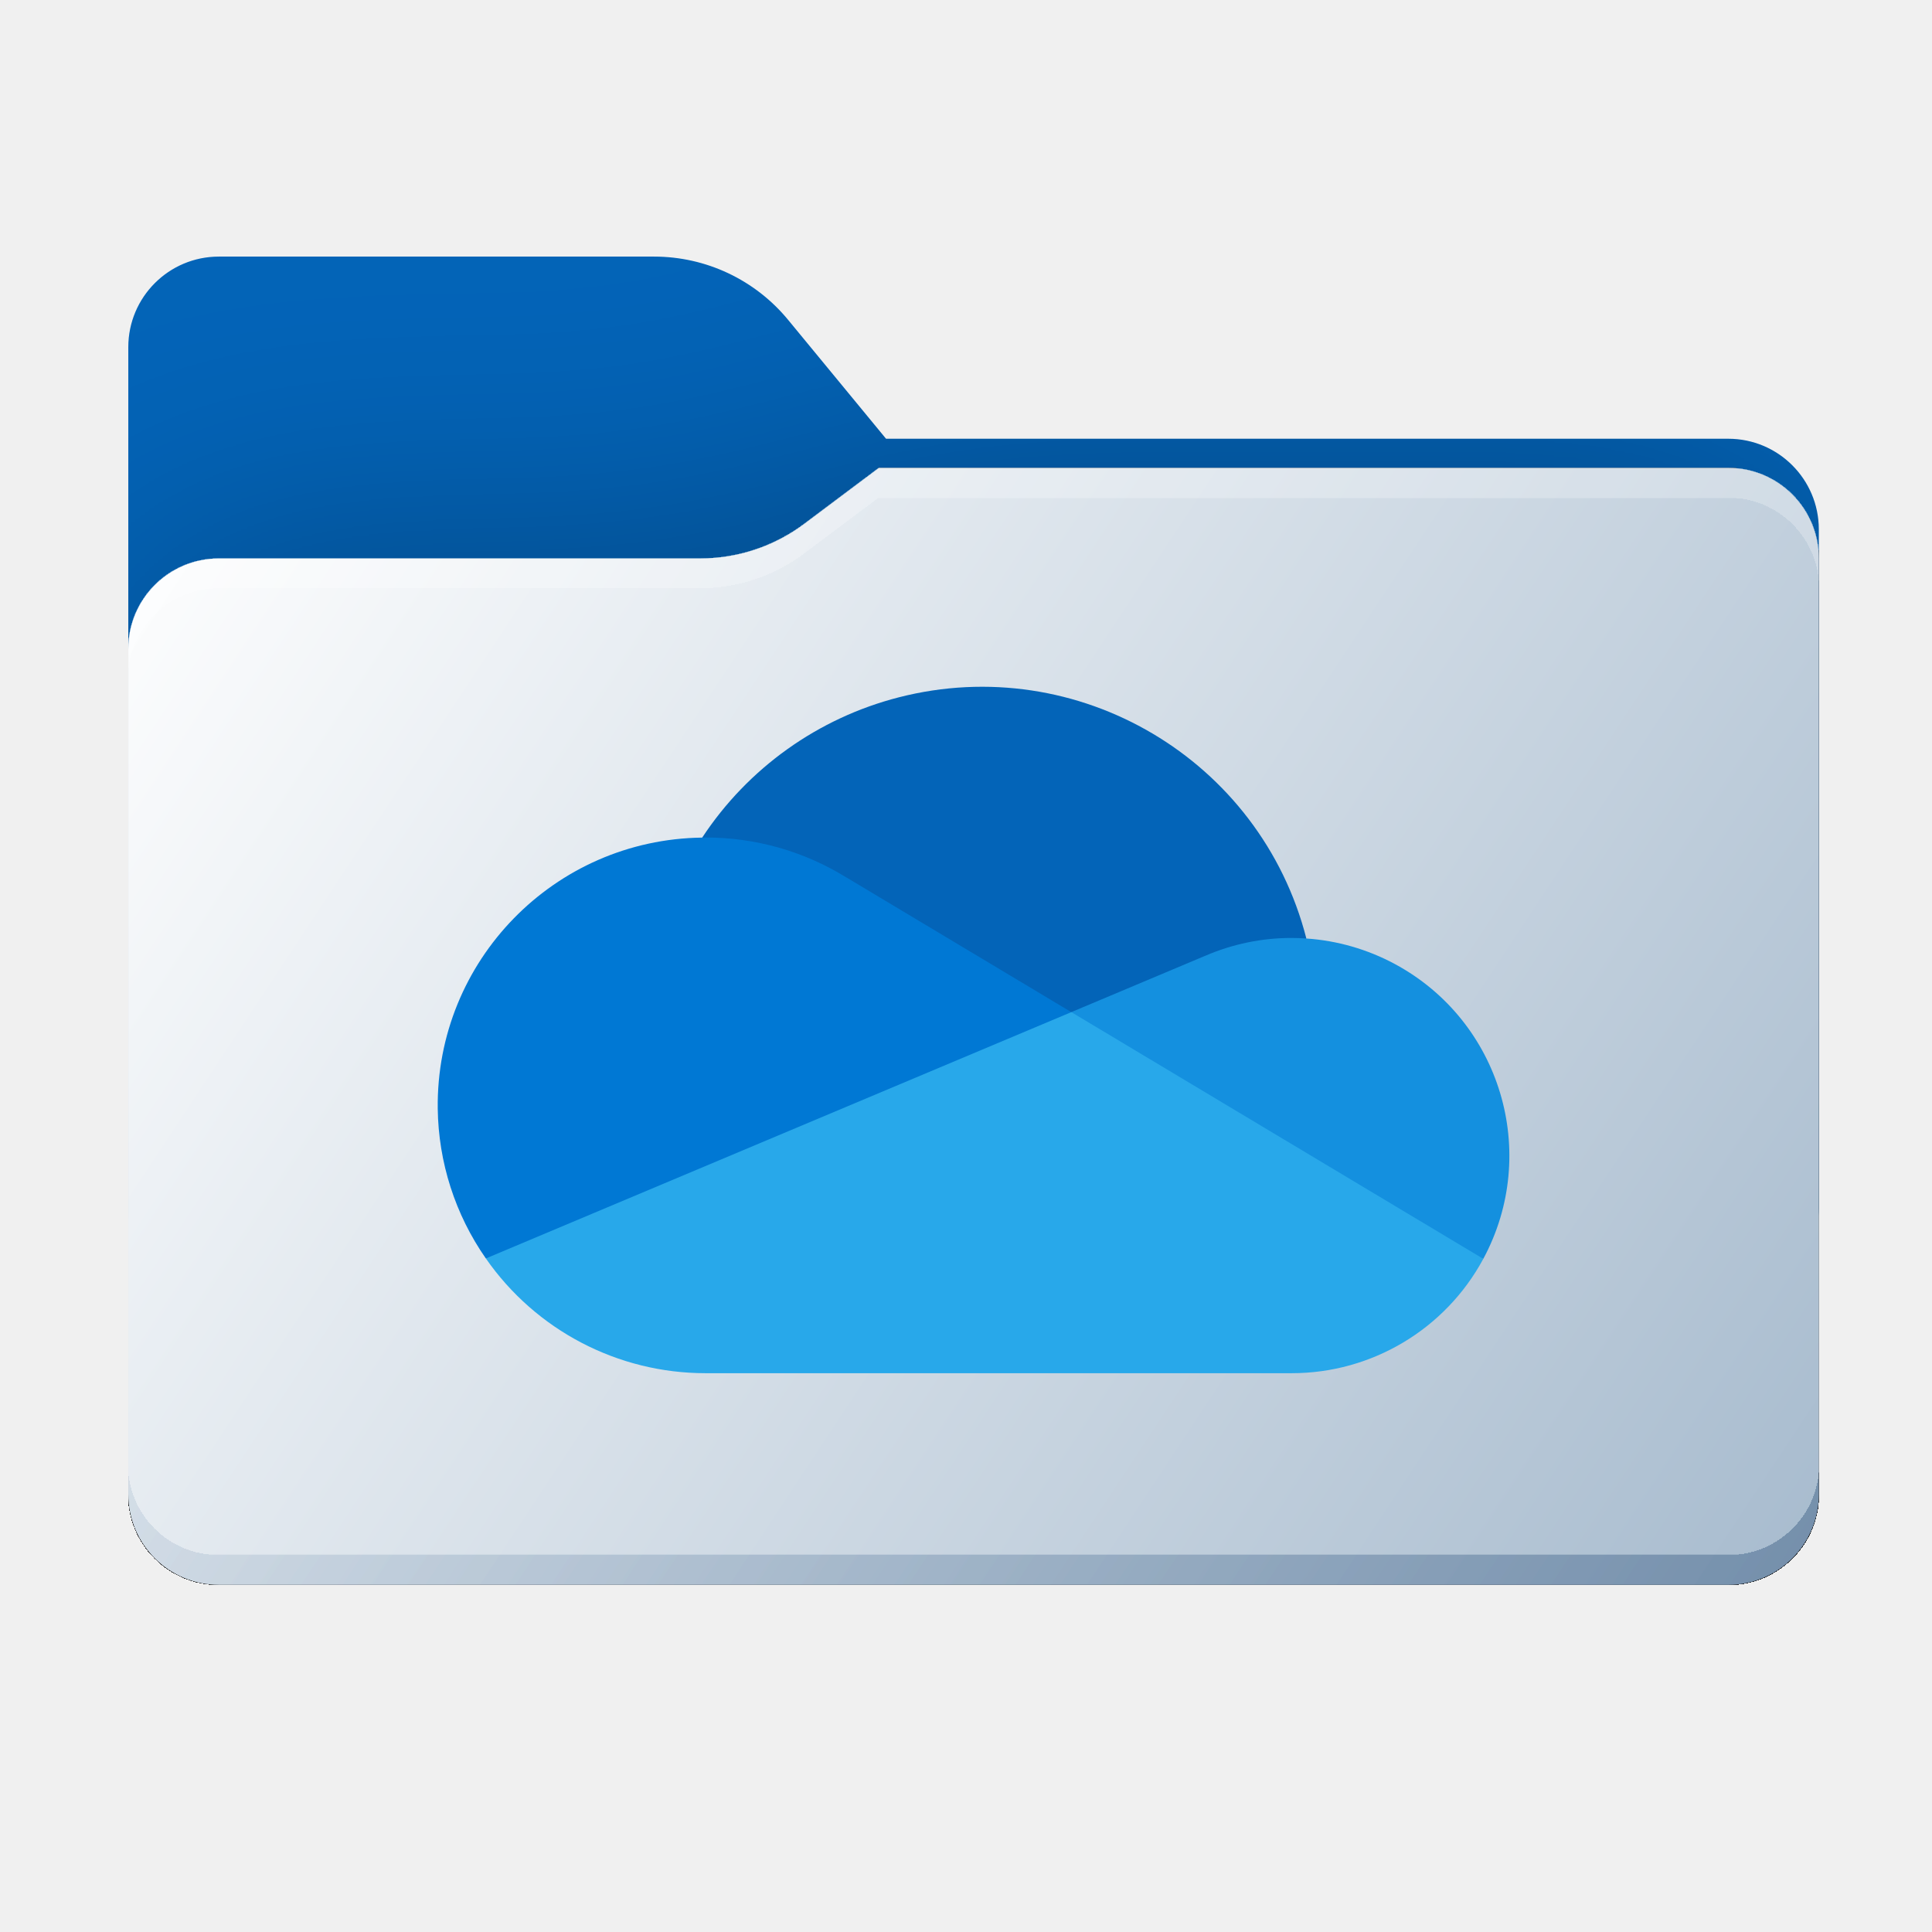
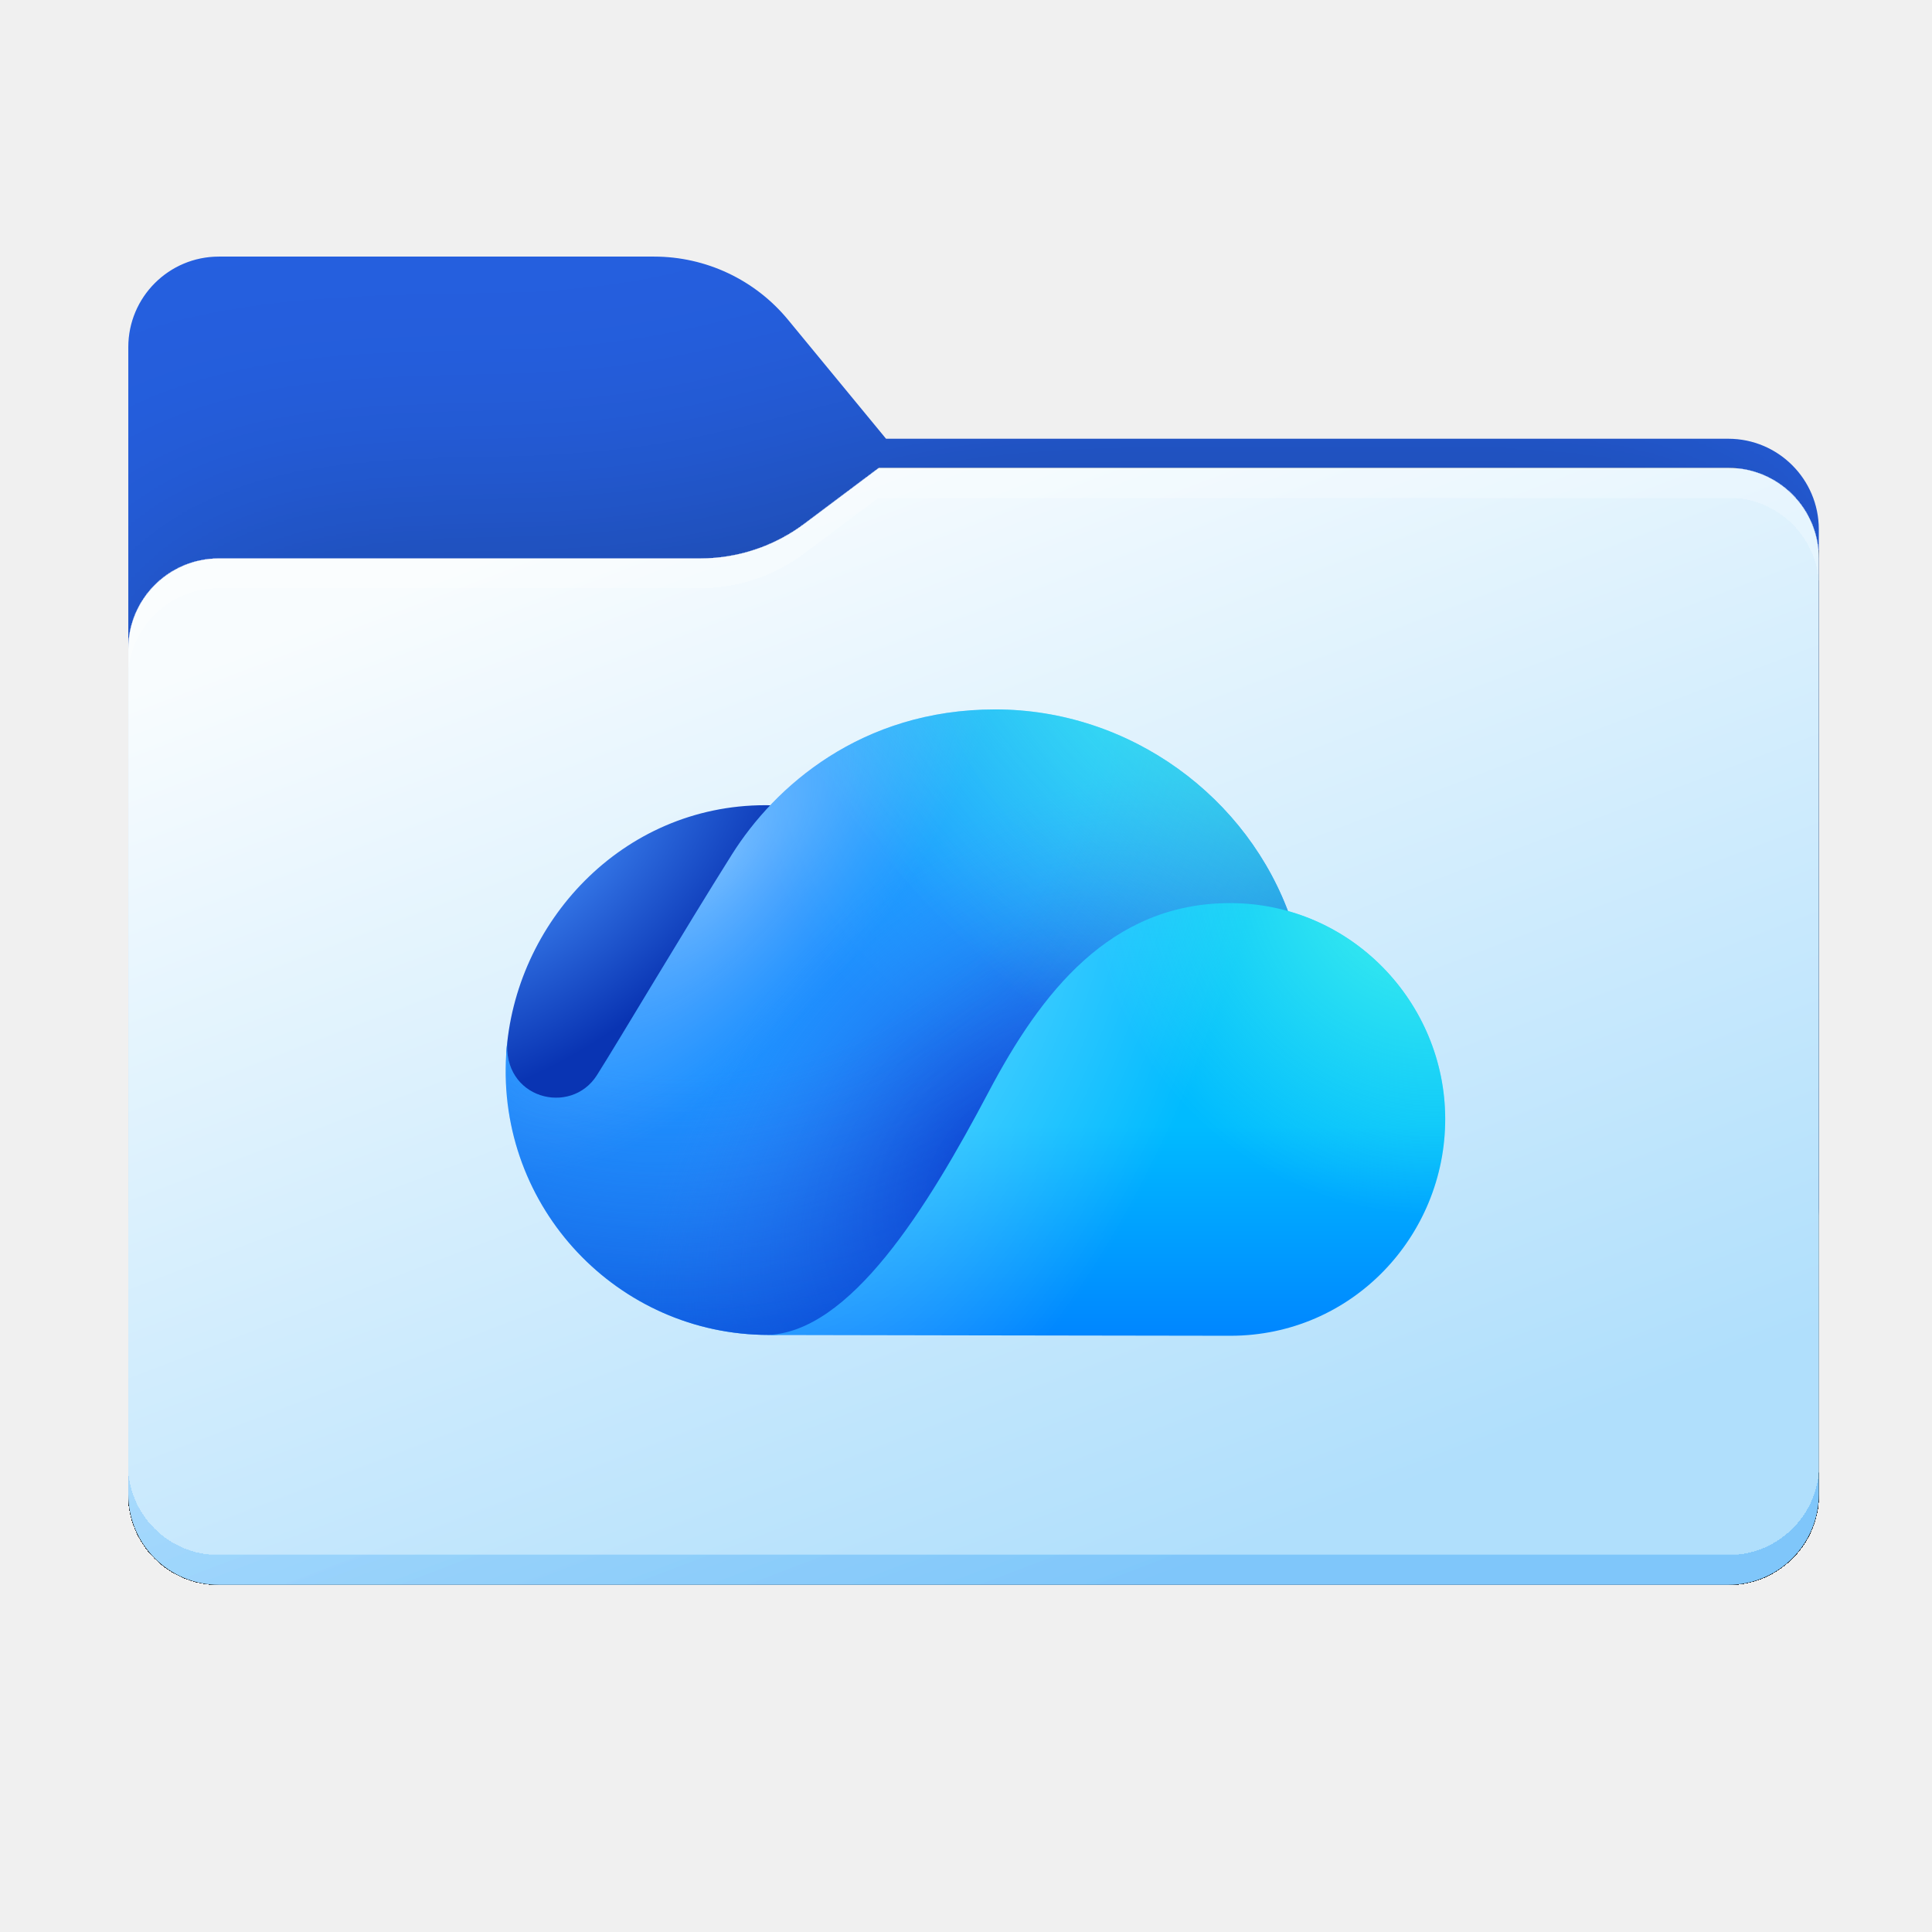
<svg xmlns="http://www.w3.org/2000/svg" width="256" height="256" viewBox="0 0 256 256" fill="none">
-   <path fill-rule="evenodd" clip-rule="evenodd" d="M104.425 42.378C100.056 37.073 93.544 34 86.671 34H29C22.373 34 17 39.373 17 46V58.137V68.2V160C17 166.627 22.373 172 29 172H229C235.627 172 241 166.627 241 160V70.137C241 63.51 235.627 58.137 229 58.137H117.404L104.425 42.378Z" fill="#0364B8" />
-   <mask id="mask0_719_17012" style="mask-type:alpha" maskUnits="userSpaceOnUse" x="17" y="34" width="224" height="138">
-     <path fill-rule="evenodd" clip-rule="evenodd" d="M104.425 42.378C100.056 37.073 93.544 34 86.671 34H29C22.373 34 17 39.373 17 46V58.137V68.2V160C17 166.627 22.373 172 29 172H229C235.627 172 241 166.627 241 160V70.137C241 63.51 235.627 58.137 229 58.137H117.404L104.425 42.378Z" fill="url(#paint0_linear_719_17012)" />
-   </mask>
-   <g mask="url(#mask0_719_17012)">
-     <g style="mix-blend-mode:multiply" filter="url(#filter0_f_719_17012)">
-       <path fill-rule="evenodd" clip-rule="evenodd" d="M92.789 74C97.764 74 102.605 72.387 106.586 69.402L116.459 62H229C235.627 62 241 67.373 241 74V108V160C241 166.627 235.627 172 229 172H29C22.373 172 17 166.627 17 160L17 108V86C17 79.373 22.373 74 29 74H87H92.789Z" fill="black" fill-opacity="0.3" />
+   <g clip-path="url(#clip0_4288_1453)">
+     <path d="M104.425 42.378C100.056 37.073 93.544 34 86.671 34H29C22.373 34 17 39.373 17 46V160C17 166.627 22.373 172 29 172H229C235.627 172 241 166.627 241 160V70.137C241 63.51 235.627 58.137 229 58.137H117.404L104.425 42.378Z" fill="url(#paint0_linear_4288_1453)" />
+     <mask id="mask0_4288_1453" style="mask-type:alpha" maskUnits="userSpaceOnUse" x="17" y="34" width="224" height="138">
+       <path d="M86.671 34C93.543 34 100.057 37.073 104.426 42.378L117.403 58.137H229C235.627 58.137 241 63.51 241 70.137V160C241 166.627 235.627 172 229 172H29C22.373 172 17 166.627 17 160V46C17 39.373 22.373 34 29 34H86.671Z" fill="url(#paint1_linear_4288_1453)" />
+     </mask>
+     <g mask="url(#mask0_4288_1453)">
+       <g filter="url(#filter0_f_4288_1453)" style="mix-blend-mode:multiply">
+         <path d="M241 160C241 166.627 235.627 172 229 172H29C22.373 172 17 166.627 17 160V86C17 79.373 22.373 74 29 74H92.79C97.765 74 102.605 72.386 106.586 69.402L116.46 62H229C235.627 62 241 67.373 241 74V160Z" fill="black" fill-opacity="0.3" />
+       </g>
+     </g>
+     <g filter="url(#filter1_ii_4288_1453)">
+       <path d="M241 198C241 204.627 235.627 210 229 210H29C22.373 210 17 204.627 17 198V86C17 79.373 22.373 74 29 74H92.79C97.765 74 102.605 72.386 106.586 69.402L116.46 62H229C235.627 62 241 67.373 241 74V198Z" fill="url(#paint2_linear_4288_1453)" />
+     </g>
+     <g clip-path="url(#clip1_4288_1453)">
+       <path d="M101.408 106.693C82.376 106.694 68.148 122.316 67.077 139.719C67.741 143.469 69.919 150.873 73.332 150.493C77.598 150.018 88.342 150.493 97.506 133.858C104.2 121.707 117.97 106.692 101.408 106.693Z" fill="url(#paint3_radial_4288_1453)" />
+       <path d="M97.007 113.189C90.609 123.346 81.997 137.9 79.09 142.48C75.635 147.925 66.485 145.611 67.243 137.809C67.169 138.441 67.111 139.08 67.071 139.723C65.82 160.025 81.873 176.885 101.849 176.885C123.865 176.885 176.372 149.379 171.057 121.819C165.457 105.62 149.716 94.001 131.875 94.001C114.036 94.001 102.602 104.306 97.007 113.189Z" fill="url(#paint4_radial_4288_1453)" />
+       <path d="M97.007 113.189C90.609 123.346 81.997 137.9 79.09 142.48C75.635 147.925 66.485 145.611 67.243 137.809C67.169 138.441 67.111 139.08 67.071 139.723C65.82 160.025 81.873 176.885 101.849 176.885C123.865 176.885 176.372 149.379 171.057 121.819C165.457 105.62 149.716 94.001 131.875 94.001C114.036 94.001 102.602 104.306 97.007 113.189Z" fill="url(#paint5_radial_4288_1453)" />
+       <path d="M97.007 113.189C90.609 123.346 81.997 137.9 79.09 142.48C75.635 147.925 66.485 145.611 67.243 137.809C67.169 138.441 67.111 139.08 67.071 139.723C65.82 160.025 81.873 176.885 101.849 176.885C123.865 176.885 176.372 149.379 171.057 121.819C165.457 105.62 149.716 94.001 131.875 94.001C114.036 94.001 102.602 104.306 97.007 113.189Z" fill="url(#paint6_radial_4288_1453)" />
+       <path d="M97.007 113.189C90.609 123.346 81.997 137.9 79.09 142.48C75.635 147.925 66.485 145.611 67.243 137.809C67.169 138.441 67.111 139.08 67.071 139.723C65.82 160.025 81.873 176.885 101.849 176.885C123.865 176.885 176.372 149.379 171.057 121.819C165.457 105.62 149.716 94.001 131.875 94.001C114.036 94.001 102.602 104.306 97.007 113.189Z" fill="url(#paint7_radial_4288_1453)" />
+       <path d="M97.007 113.189C90.609 123.346 81.997 137.9 79.09 142.48C75.635 147.925 66.485 145.611 67.243 137.809C67.169 138.441 67.111 139.08 67.071 139.723C65.82 160.025 81.873 176.885 101.849 176.885C123.865 176.885 176.372 149.379 171.057 121.819C165.457 105.62 149.716 94.001 131.875 94.001C114.036 94.001 102.602 104.306 97.007 113.189Z" fill="url(#paint8_radial_4288_1453)" />
+       <path d="M101.527 176.893C101.527 176.893 154.096 176.997 163.013 176.997C179.194 176.997 191.498 163.75 191.498 148.292C191.498 132.834 178.947 119.668 163.013 119.668C147.078 119.668 137.901 131.621 131.009 144.67C122.933 159.959 112.63 176.71 101.527 176.893Z" fill="url(#paint9_linear_4288_1453)" />
+       <path d="M101.527 176.893C101.527 176.893 154.096 176.997 163.013 176.997C179.194 176.997 191.498 163.75 191.498 148.292C191.498 132.834 178.947 119.668 163.013 119.668C147.078 119.668 137.901 131.621 131.009 144.67C122.933 159.959 112.63 176.71 101.527 176.893Z" fill="url(#paint10_radial_4288_1453)" />
+       <path d="M101.527 176.893C101.527 176.893 154.096 176.997 163.013 176.997C179.194 176.997 191.498 163.75 191.498 148.292C191.498 132.834 178.947 119.668 163.013 119.668C147.078 119.668 137.901 131.621 131.009 144.67C122.933 159.959 112.63 176.71 101.527 176.893Z" fill="url(#paint11_radial_4288_1453)" />
    </g>
  </g>
-   <g filter="url(#filter1_ii_719_17012)">
-     <path fill-rule="evenodd" clip-rule="evenodd" d="M92.789 74C97.764 74 102.605 72.387 106.586 69.402L116.459 62H229C235.627 62 241 67.373 241 74V108V198C241 204.627 235.627 210 229 210H29C22.373 210 17 204.627 17 198L17 108V86C17 79.373 22.373 74 29 74H87H92.789Z" fill="url(#paint1_linear_719_17012)" />
-   </g>
-   <path d="M143.788 152.38L173.099 124.356C167.01 100.621 142.83 86.314 119.089 92.401C108.398 95.143 99.113 101.769 93.045 110.986C93.499 110.974 143.788 152.38 143.788 152.38Z" fill="#0364B8" />
-   <path d="M112.148 116.262L112.146 116.267C106.545 112.799 100.086 110.966 93.499 110.975C93.346 110.975 93.197 110.984 93.045 110.986C73.449 111.229 57.76 127.308 58.003 146.899C58.091 154.006 60.312 160.922 64.378 166.752L108.29 161.253L141.956 134.113L112.148 116.262Z" fill="#0078D4" />
-   <path d="M173.099 124.356C172.454 124.313 171.807 124.283 171.152 124.283C167.22 124.279 163.328 125.082 159.719 126.642L159.718 126.639L141.956 134.112L161.538 158.295L196.545 166.803C204.099 152.782 198.854 135.292 184.829 127.739C181.205 125.788 177.206 124.634 173.099 124.356V124.356H173.099Z" fill="#1490DF" />
-   <path d="M64.378 166.751C71.008 176.282 81.887 181.962 93.499 181.956H171.152C181.759 181.959 191.512 176.139 196.545 166.803L141.956 134.112L64.378 166.751Z" fill="#28A8EA" />
  <defs>
-     <filter id="filter0_f_719_17012" x="-20" y="25" width="298" height="184" filterUnits="userSpaceOnUse" color-interpolation-filters="sRGB">
+     <filter id="filter0_f_4288_1453" x="-20" y="25" width="298" height="184" filterUnits="userSpaceOnUse" color-interpolation-filters="sRGB">
      <feFlood flood-opacity="0" result="BackgroundImageFix" />
      <feBlend mode="normal" in="SourceGraphic" in2="BackgroundImageFix" result="shape" />
-       <feGaussianBlur stdDeviation="18.5" result="effect1_foregroundBlur_719_17012" />
+       <feGaussianBlur stdDeviation="18.5" result="effect1_foregroundBlur_4288_1453" />
    </filter>
-     <filter id="filter1_ii_719_17012" x="17" y="62" width="224" height="148" filterUnits="userSpaceOnUse" color-interpolation-filters="sRGB">
+     <filter id="filter1_ii_4288_1453" x="17" y="62" width="224" height="148" filterUnits="userSpaceOnUse" color-interpolation-filters="sRGB">
      <feFlood flood-opacity="0" result="BackgroundImageFix" />
      <feBlend mode="normal" in="SourceGraphic" in2="BackgroundImageFix" result="shape" />
      <feColorMatrix in="SourceAlpha" type="matrix" values="0 0 0 0 0 0 0 0 0 0 0 0 0 0 0 0 0 0 127 0" result="hardAlpha" />
      <feOffset dy="4" />
      <feComposite in2="hardAlpha" operator="arithmetic" k2="-1" k3="1" />
      <feColorMatrix type="matrix" values="0 0 0 0 1 0 0 0 0 1 0 0 0 0 1 0 0 0 0.25 0" />
-       <feBlend mode="normal" in2="shape" result="effect1_innerShadow_719_17012" />
+       <feBlend mode="normal" in2="shape" result="effect1_innerShadow_4288_1453" />
      <feColorMatrix in="SourceAlpha" type="matrix" values="0 0 0 0 0 0 0 0 0 0 0 0 0 0 0 0 0 0 127 0" result="hardAlpha" />
      <feOffset dy="-4" />
      <feComposite in2="hardAlpha" operator="arithmetic" k2="-1" k3="1" />
      <feColorMatrix type="matrix" values="0 0 0 0 0 0 0 0 0 0 0 0 0 0 0 0 0 0 0.9 0" />
-       <feBlend mode="soft-light" in2="effect1_innerShadow_719_17012" result="effect2_innerShadow_719_17012" />
+       <feBlend mode="soft-light" in2="effect1_innerShadow_4288_1453" result="effect2_innerShadow_4288_1453" />
    </filter>
-     <linearGradient id="paint0_linear_719_17012" x1="17" y1="34" x2="197.768" y2="215.142" gradientUnits="userSpaceOnUse">
+     <linearGradient id="paint0_linear_4288_1453" x1="17" y1="34" x2="197.768" y2="215.142" gradientUnits="userSpaceOnUse">
+       <stop stop-color="#255FDF" />
+     </linearGradient>
+     <linearGradient id="paint1_linear_4288_1453" x1="17" y1="34" x2="197.768" y2="215.142" gradientUnits="userSpaceOnUse">
      <stop stop-color="#05815D" />
      <stop offset="1" stop-color="#0C575F" />
    </linearGradient>
-     <linearGradient id="paint1_linear_719_17012" x1="17" y1="62" x2="241" y2="210" gradientUnits="userSpaceOnUse">
-       <stop stop-color="white" />
-       <stop offset="1" stop-color="#A7BBCE" />
+     <linearGradient id="paint2_linear_4288_1453" x1="176.439" y1="200.973" x2="119.815" y2="52.533" gradientUnits="userSpaceOnUse">
+       <stop stop-color="#B0DFFC" />
+       <stop offset="1" stop-color="#F8FCFE" />
    </linearGradient>
+     <radialGradient id="paint3_radial_4288_1453" cx="0" cy="0" r="1" gradientTransform="matrix(25.1418 30.2073 -49.9687 41.8157 69.4377 111.254)" gradientUnits="userSpaceOnUse">
+       <stop stop-color="#4894FE" />
+       <stop offset="0.695" stop-color="#0934B3" />
+     </radialGradient>
+     <radialGradient id="paint4_radial_4288_1453" cx="0" cy="0" r="1" gradientTransform="matrix(-110.525 127.836 -94.4712 -82.1224 174.774 65.955)" gradientUnits="userSpaceOnUse">
+       <stop offset="0.165" stop-color="#23C0FE" />
+       <stop offset="0.534" stop-color="#1C91FF" />
+     </radialGradient>
+     <radialGradient id="paint5_radial_4288_1453" cx="0" cy="0" r="1" gradientTransform="matrix(-26.2732 -22.1166 50.4926 -60.3082 94.8985 113.495)" gradientUnits="userSpaceOnUse">
+       <stop stop-color="white" stop-opacity="0.4" />
+       <stop offset="0.661" stop-color="#ADC0FF" stop-opacity="0" />
+     </radialGradient>
+     <radialGradient id="paint6_radial_4288_1453" cx="0" cy="0" r="1" gradientTransform="matrix(-29.5171 -25.0435 37.931 -44.9498 132.2 154.15)" gradientUnits="userSpaceOnUse">
+       <stop stop-color="#033ACC" />
+       <stop offset="1" stop-color="#368EFF" stop-opacity="0" />
+     </radialGradient>
+     <radialGradient id="paint7_radial_4288_1453" cx="0" cy="0" r="1" gradientTransform="matrix(33.7337 78.0583 -84.0402 36.5163 92.6279 91.3779)" gradientUnits="userSpaceOnUse">
+       <stop offset="0.593" stop-color="#3464E3" stop-opacity="0" />
+       <stop offset="1" stop-color="#033ACC" stop-opacity="0.6" />
+     </radialGradient>
+     <radialGradient id="paint8_radial_4288_1453" cx="0" cy="0" r="1" gradientTransform="matrix(-88.2467 88.4864 -138.253 -138.628 173.414 74.7905)" gradientUnits="userSpaceOnUse">
+       <stop stop-color="#4BFDE8" stop-opacity="0.898" />
+       <stop offset="0.544" stop-color="#4BFDE8" stop-opacity="0" />
+     </radialGradient>
+     <linearGradient id="paint9_linear_4288_1453" x1="146.541" y1="176.939" x2="146.541" y2="120.348" gradientUnits="userSpaceOnUse">
+       <stop stop-color="#0086FF" />
+       <stop offset="0.49" stop-color="#00BBFF" />
+     </linearGradient>
+     <radialGradient id="paint10_radial_4288_1453" cx="0" cy="0" r="1" gradientTransform="matrix(52.5685 20.9043 -39.4786 99.8173 117.049 126.41)" gradientUnits="userSpaceOnUse">
+       <stop stop-color="white" stop-opacity="0.4" />
+       <stop offset="0.785" stop-color="white" stop-opacity="0" />
+     </radialGradient>
+     <radialGradient id="paint11_radial_4288_1453" cx="0" cy="0" r="1" gradientTransform="matrix(-58.7282 50.7534 -50.7876 -59.0873 189.739 115.225)" gradientUnits="userSpaceOnUse">
+       <stop stop-color="#4BFDE8" stop-opacity="0.898" />
+       <stop offset="0.585" stop-color="#4BFDE8" stop-opacity="0" />
+     </radialGradient>
+     <clipPath id="clip0_4288_1453">
+       <rect width="256" height="256" fill="white" />
+     </clipPath>
+     <clipPath id="clip1_4288_1453">
+       <rect width="124.5" height="83" fill="white" transform="translate(67 94)" />
+     </clipPath>
  </defs>
</svg>
